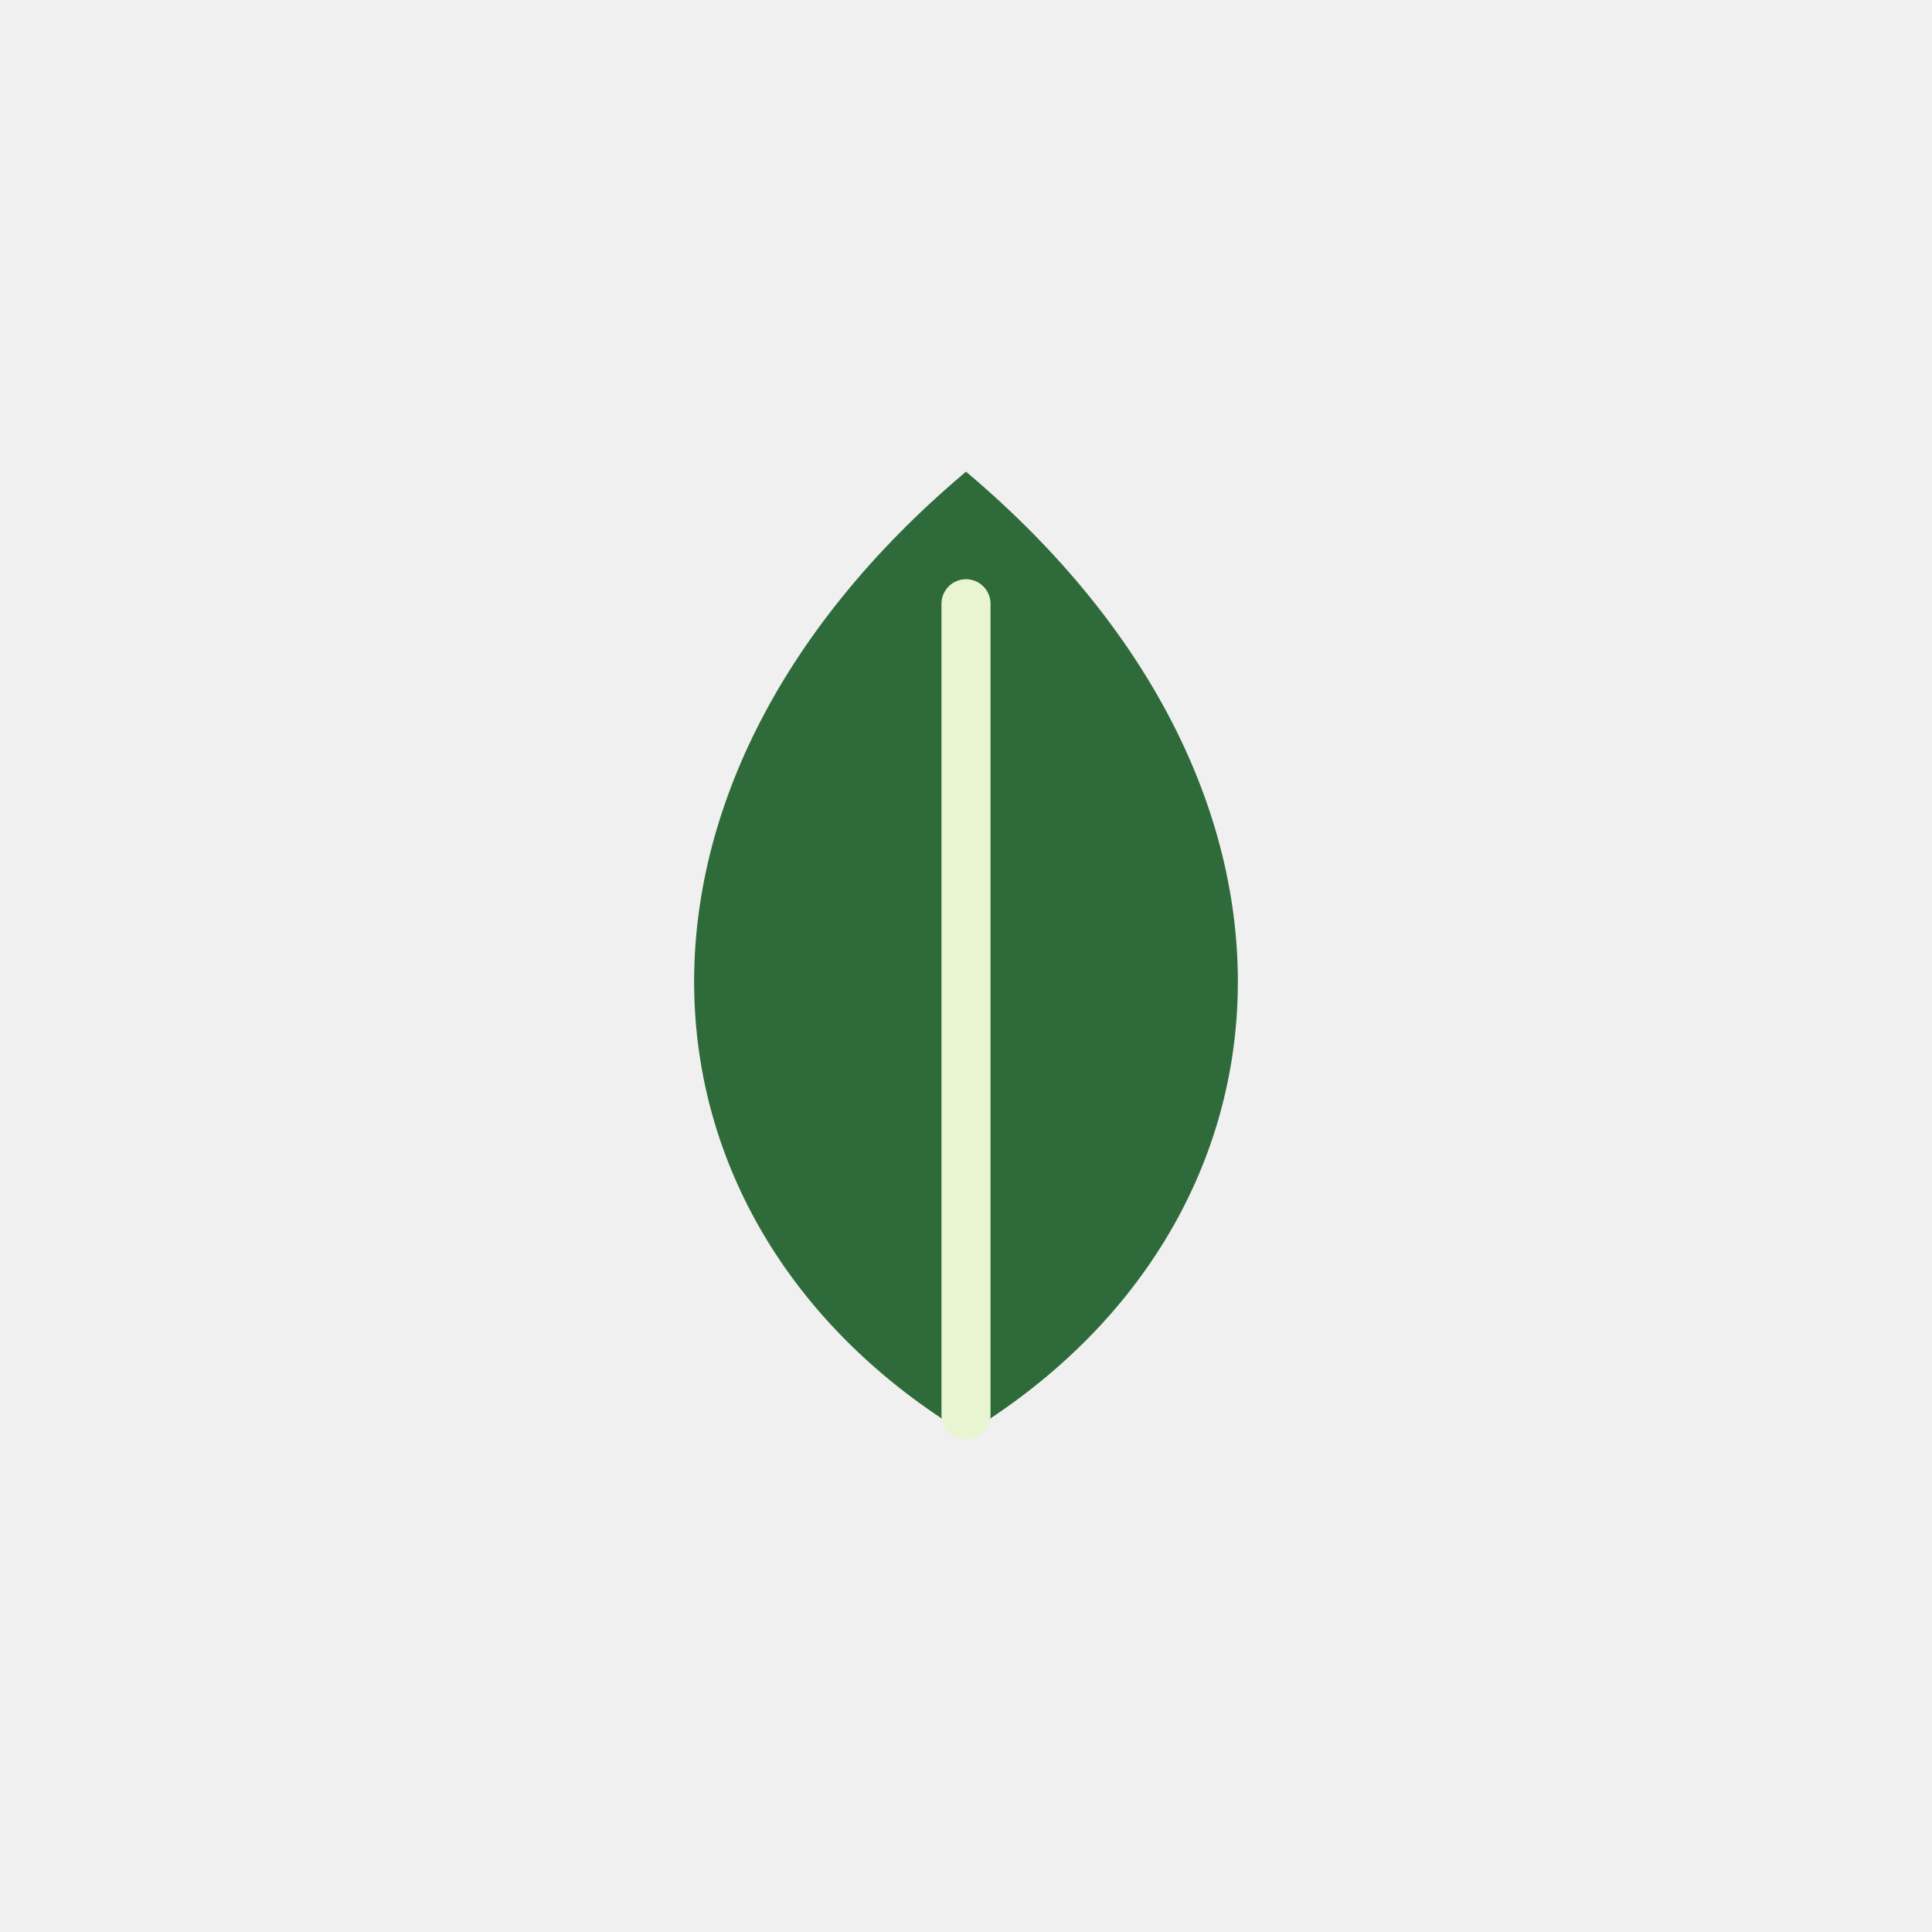
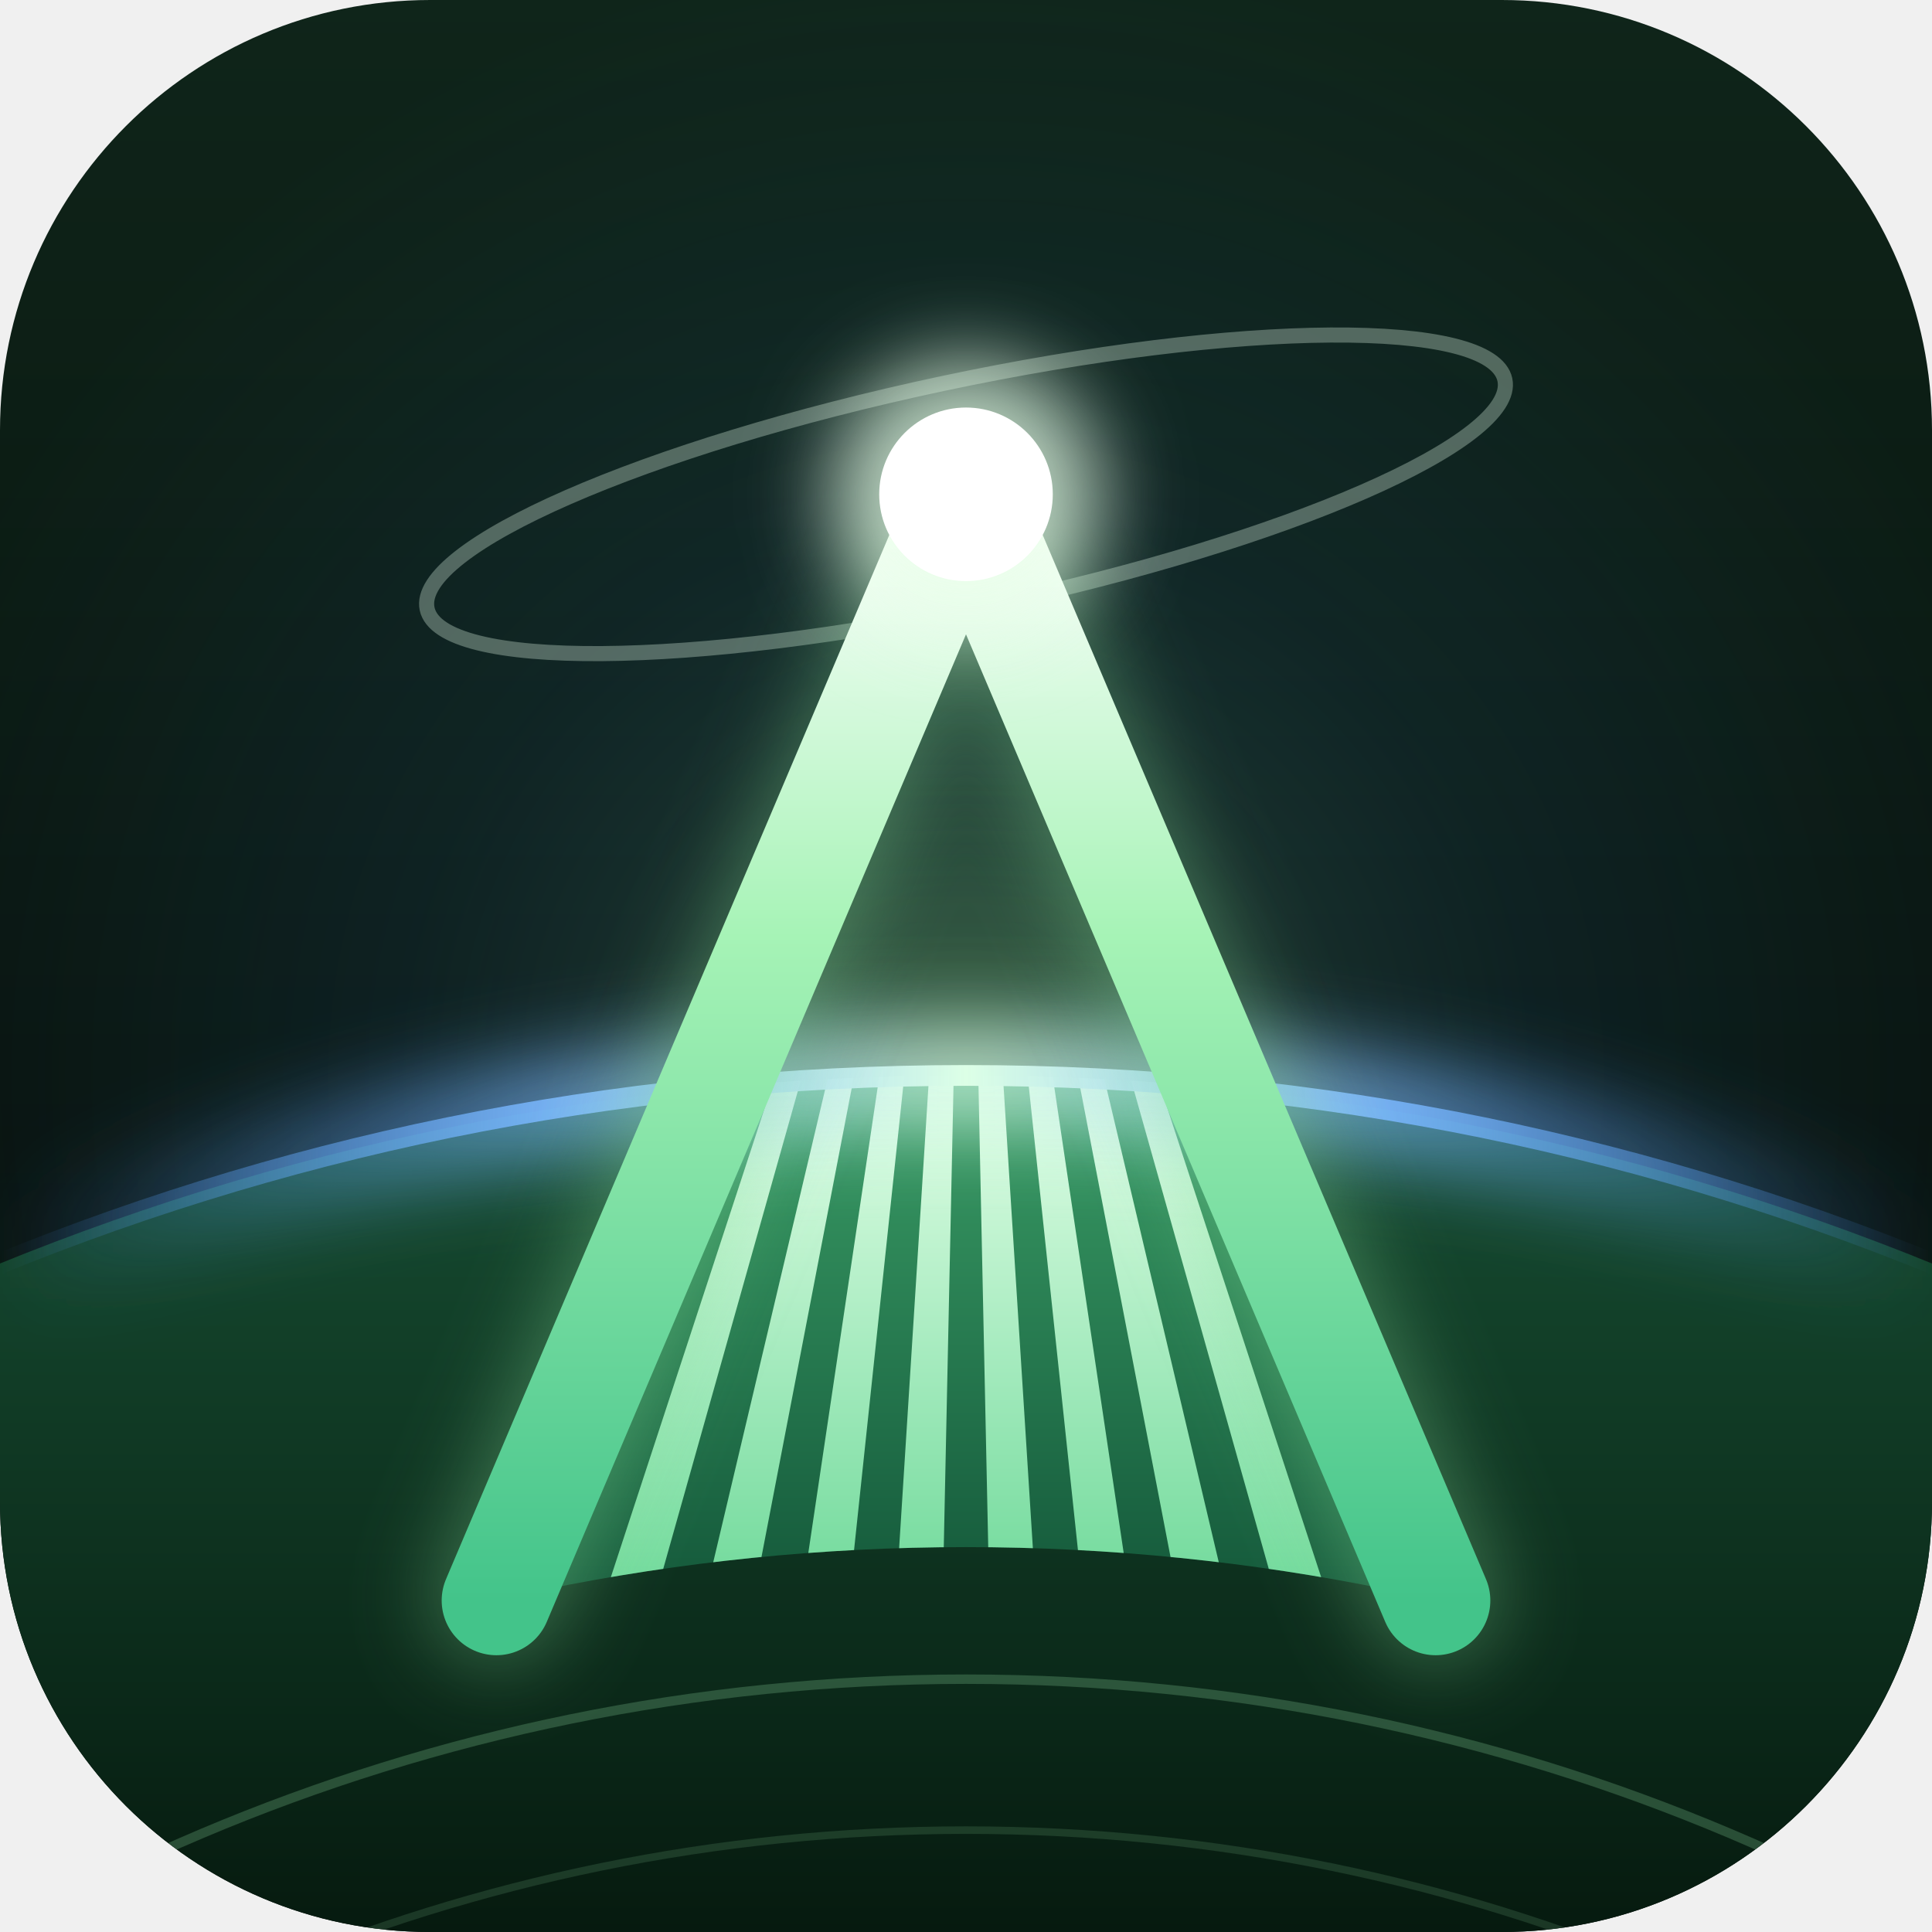
- <svg xmlns="http://www.w3.org/2000/svg" viewBox="0 0 1024 1024">
-   <path d="M512 760 C330 650 310 420 512 250 C714 420 694 650 512 760 Z" fill="#2f6b3a" />
-   <line x1="512" y1="320" x2="512" y2="750" stroke="#e9f5d0" stroke-width="26" stroke-linecap="round" />
+ <svg xmlns="http://www.w3.org/2000/svg" viewBox="0 0 1024 1024" width="1024" height="1024">
+   <defs>
+     <linearGradient id="bg" x1="0" y1="0" x2="0" y2="1">
+       <stop offset="0" stop-color="#0f251a" />
+       <stop offset=".55" stop-color="#08130d" />
+       <stop offset="1" stop-color="#040806" />
+     </linearGradient>
+     <radialGradient id="halo" cx="512" cy="570" r="600" gradientUnits="userSpaceOnUse">
+       <stop offset="0" stop-color="#86dc98" stop-opacity=".26" />
+       <stop offset=".5" stop-color="#3f8fd0" stop-opacity=".10" />
+       <stop offset="1" stop-color="#3f8fd0" stop-opacity="0" />
+     </radialGradient>
+     <linearGradient id="leg" x1="0" y1="262" x2="0" y2="848" gradientUnits="userSpaceOnUse">
+       <stop offset="0" stop-color="#ffffff" />
+       <stop offset=".4" stop-color="#a6f3b6" />
+       <stop offset="1" stop-color="#43c48a" />
+     </linearGradient>
+     <linearGradient id="land" x1="0" y1="570" x2="0" y2="1024" gradientUnits="userSpaceOnUse">
+       <stop offset="0" stop-color="#174f33" />
+       <stop offset="1" stop-color="#061a0f" />
+     </linearGradient>
+     <linearGradient id="soil" x1="0" y1="570" x2="0" y2="848" gradientUnits="userSpaceOnUse">
+       <stop offset="0" stop-color="#3a9d66" />
+       <stop offset="1" stop-color="#14583a" />
+     </linearGradient>
+     <linearGradient id="row" x1="0" y1="570" x2="0" y2="848" gradientUnits="userSpaceOnUse">
+       <stop offset="0" stop-color="#e4ffe8" />
+       <stop offset="1" stop-color="#6fd99a" />
+     </linearGradient>
+     <linearGradient id="rim" x1="0" y1="0" x2="1024" y2="0" gradientUnits="userSpaceOnUse">
+       <stop offset="0" stop-color="#4f9cff" stop-opacity="0" />
+       <stop offset=".28" stop-color="#7ab8ff" stop-opacity=".85" />
+       <stop offset=".5" stop-color="#dcffe6" />
+       <stop offset=".72" stop-color="#7ab8ff" stop-opacity=".85" />
+       <stop offset="1" stop-color="#4f9cff" stop-opacity="0" />
+     </linearGradient>
+     <linearGradient id="beam" x1="0" y1="262" x2="0" y2="570" gradientUnits="userSpaceOnUse">
+       <stop offset="0" stop-color="#86dc98" stop-opacity="0" />
+       <stop offset="1" stop-color="#86dc98" stop-opacity=".2" />
+     </linearGradient>
+     <clipPath id="planet">
+       <circle cx="512" cy="1930" r="1360" />
+     </clipPath>
+     <clipPath id="sky">
+       <path d="M-2000 -2000 H3000 V3000 H-2000 Z M-848 1930 a1360 1360 0 1 0 2720 0 a1360 1360 0 1 0 -2720 0 Z" clip-rule="evenodd" />
+     </clipPath>
+     <clipPath id="inA">
+       <path d="M512 262 L-35.0 1550.7 L1059.0 1550.7 Z" />
+     </clipPath>
+     <clipPath id="band">
+       <path d="M-848 1930 a1360 1360 0 1 0 2720 0 a1360 1360 0 1 0 -2720 0 Z M-598 1930 a1110 1110 0 1 0 2220 0 a1110 1110 0 1 0 -2220 0 Z" clip-rule="evenodd" />
+     </clipPath>
+     <filter id="blur" x="-50%" y="-50%" width="200%" height="200%">
+       <feGaussianBlur stdDeviation="22" />
+     </filter>
+     <clipPath id="tile">
+       <rect width="1024" height="1024" rx="228" />
+     </clipPath>
+   </defs>
+   <g clip-path="url(#tile)">
+     <rect width="1024" height="1024" fill="url(#bg)" />
+     <rect width="1024" height="1024" fill="url(#halo)" />
+     <circle cx="512" cy="1930" r="1360" fill="url(#land)" />
+     <g clip-path="url(#planet)">
+       <circle cx="512" cy="1930" r="1040" fill="none" stroke="#9ef0b0" stroke-width="5" opacity="0.22" />
+       <circle cx="512" cy="1930" r="960" fill="none" stroke="#9ef0b0" stroke-width="4" opacity="0.14" />
+       <circle cx="512" cy="1930" r="870" fill="none" stroke="#9ef0b0" stroke-width="3" opacity="0.08" />
+     </g>
+     <path d="M512 262 L263.1 848.3 L760.9 848.3 Z" fill="url(#beam)" clip-path="url(#sky)" />
+     <g clip-path="url(#inA)">
+       <path d="M-848 1930 a1360 1360 0 1 0 2720 0 a1360 1360 0 1 0 -2720 0 Z M-598 1930 a1110 1110 0 1 0 2220 0 a1110 1110 0 1 0 -2220 0 Z" fill-rule="evenodd" fill="url(#soil)" />
+       <g clip-path="url(#band)">
+         <path fill="url(#row)" d="M512 262 L160.3 1090.5 L195.7 1104.6 Z M512 262 L231.5 1117.2 L267.9 1128.3 Z M512 262 L304.7 1137.8 L341.9 1145.8 Z M512 262 L379.4 1152.2 L417.1 1157.0 Z M512 262 L455.0 1160.2 L493.0 1161.8 Z M512 262 L531.0 1161.8 L569.0 1160.2 Z M512 262 L606.9 1157.0 L644.6 1152.2 Z M512 262 L682.1 1145.8 L719.3 1137.8 Z M512 262 L756.1 1128.3 L792.5 1117.2 Z M512 262 L828.3 1104.6 L863.7 1090.5 Z" />
+       </g>
+     </g>
+     <g>
+       <circle cx="512" cy="1930" r="1360" fill="none" stroke="url(#rim)" stroke-width="44" filter="url(#blur)" opacity=".9" />
+       <circle cx="512" cy="1930" r="1360" fill="none" stroke="url(#rim)" stroke-width="11" />
+     </g>
+     <ellipse cx="512" cy="262" rx="292" ry="60" fill="none" stroke="#d6efdc" stroke-opacity=".34" stroke-width="8" transform="rotate(-12 512 262)" />
+     <path d="M263.1 848.3 L512 262 L760.9 848.3" fill="none" stroke="#86dc98" stroke-width="68" stroke-linejoin="round" stroke-linecap="round" filter="url(#blur)" opacity="0.38" />
+     <path d="M263.1 848.3 L512 262 L760.9 848.3" fill="none" stroke="url(#leg)" stroke-width="58" stroke-linejoin="round" stroke-linecap="round" />
+     <circle cx="512" cy="262" r="72" fill="#e9ffe9" filter="url(#blur)" opacity="0.75" />
+     <circle cx="512" cy="262" r="46" fill="#ffffff" />
+   </g>
</svg>
